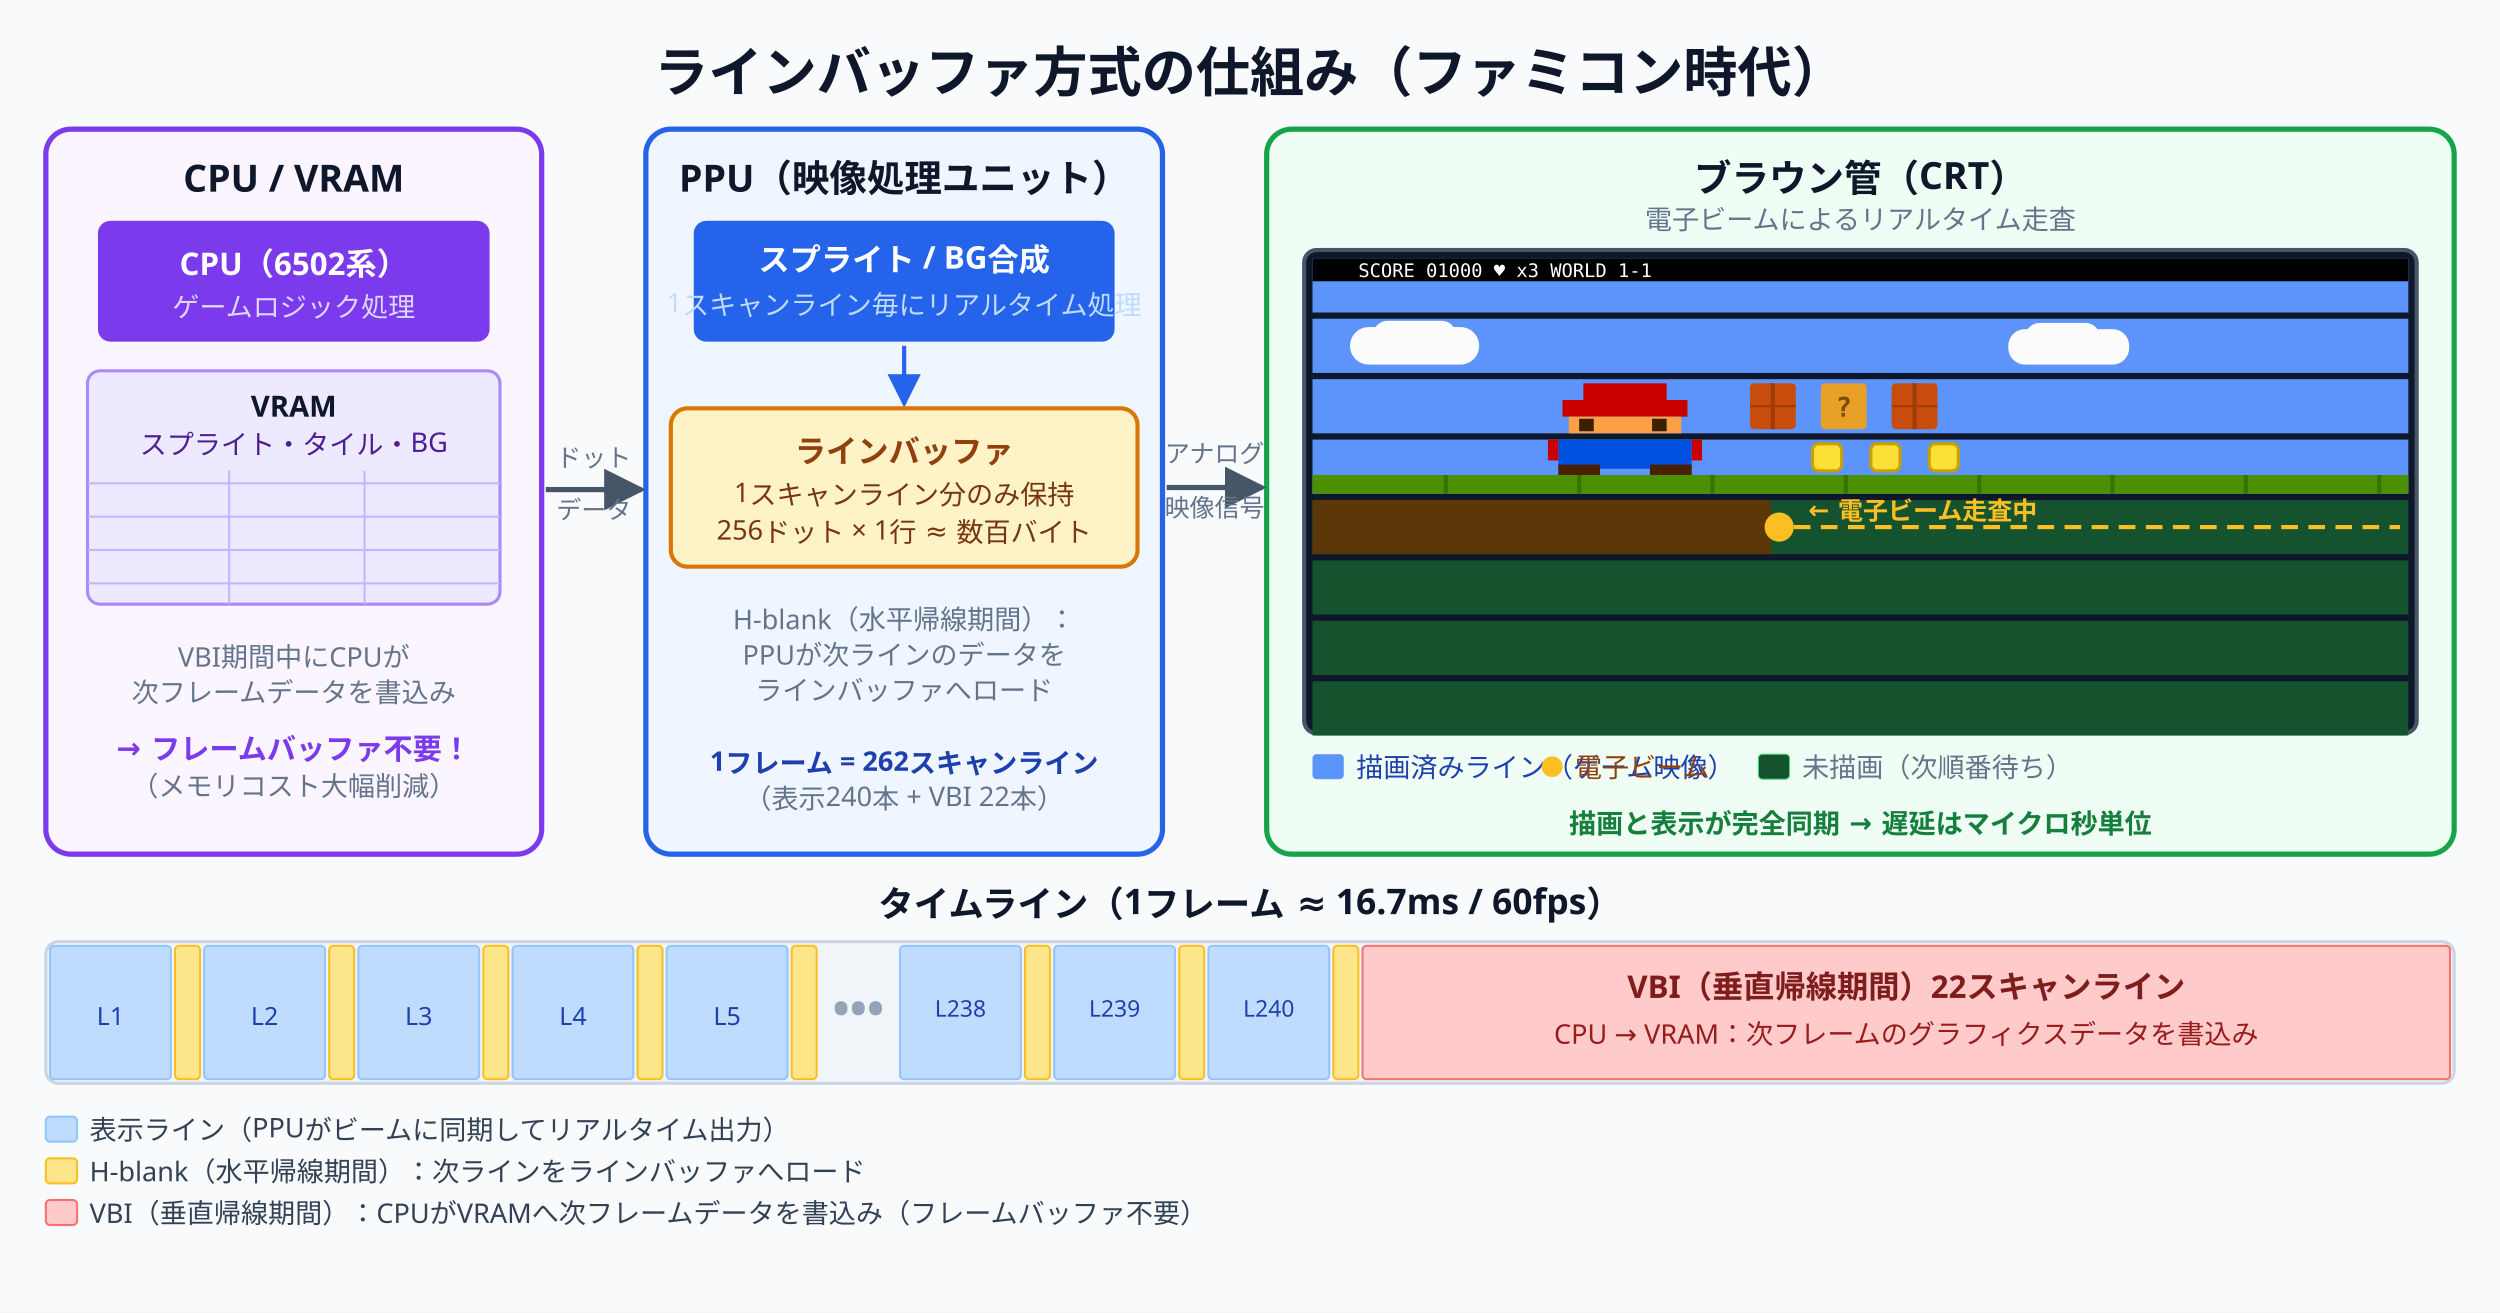
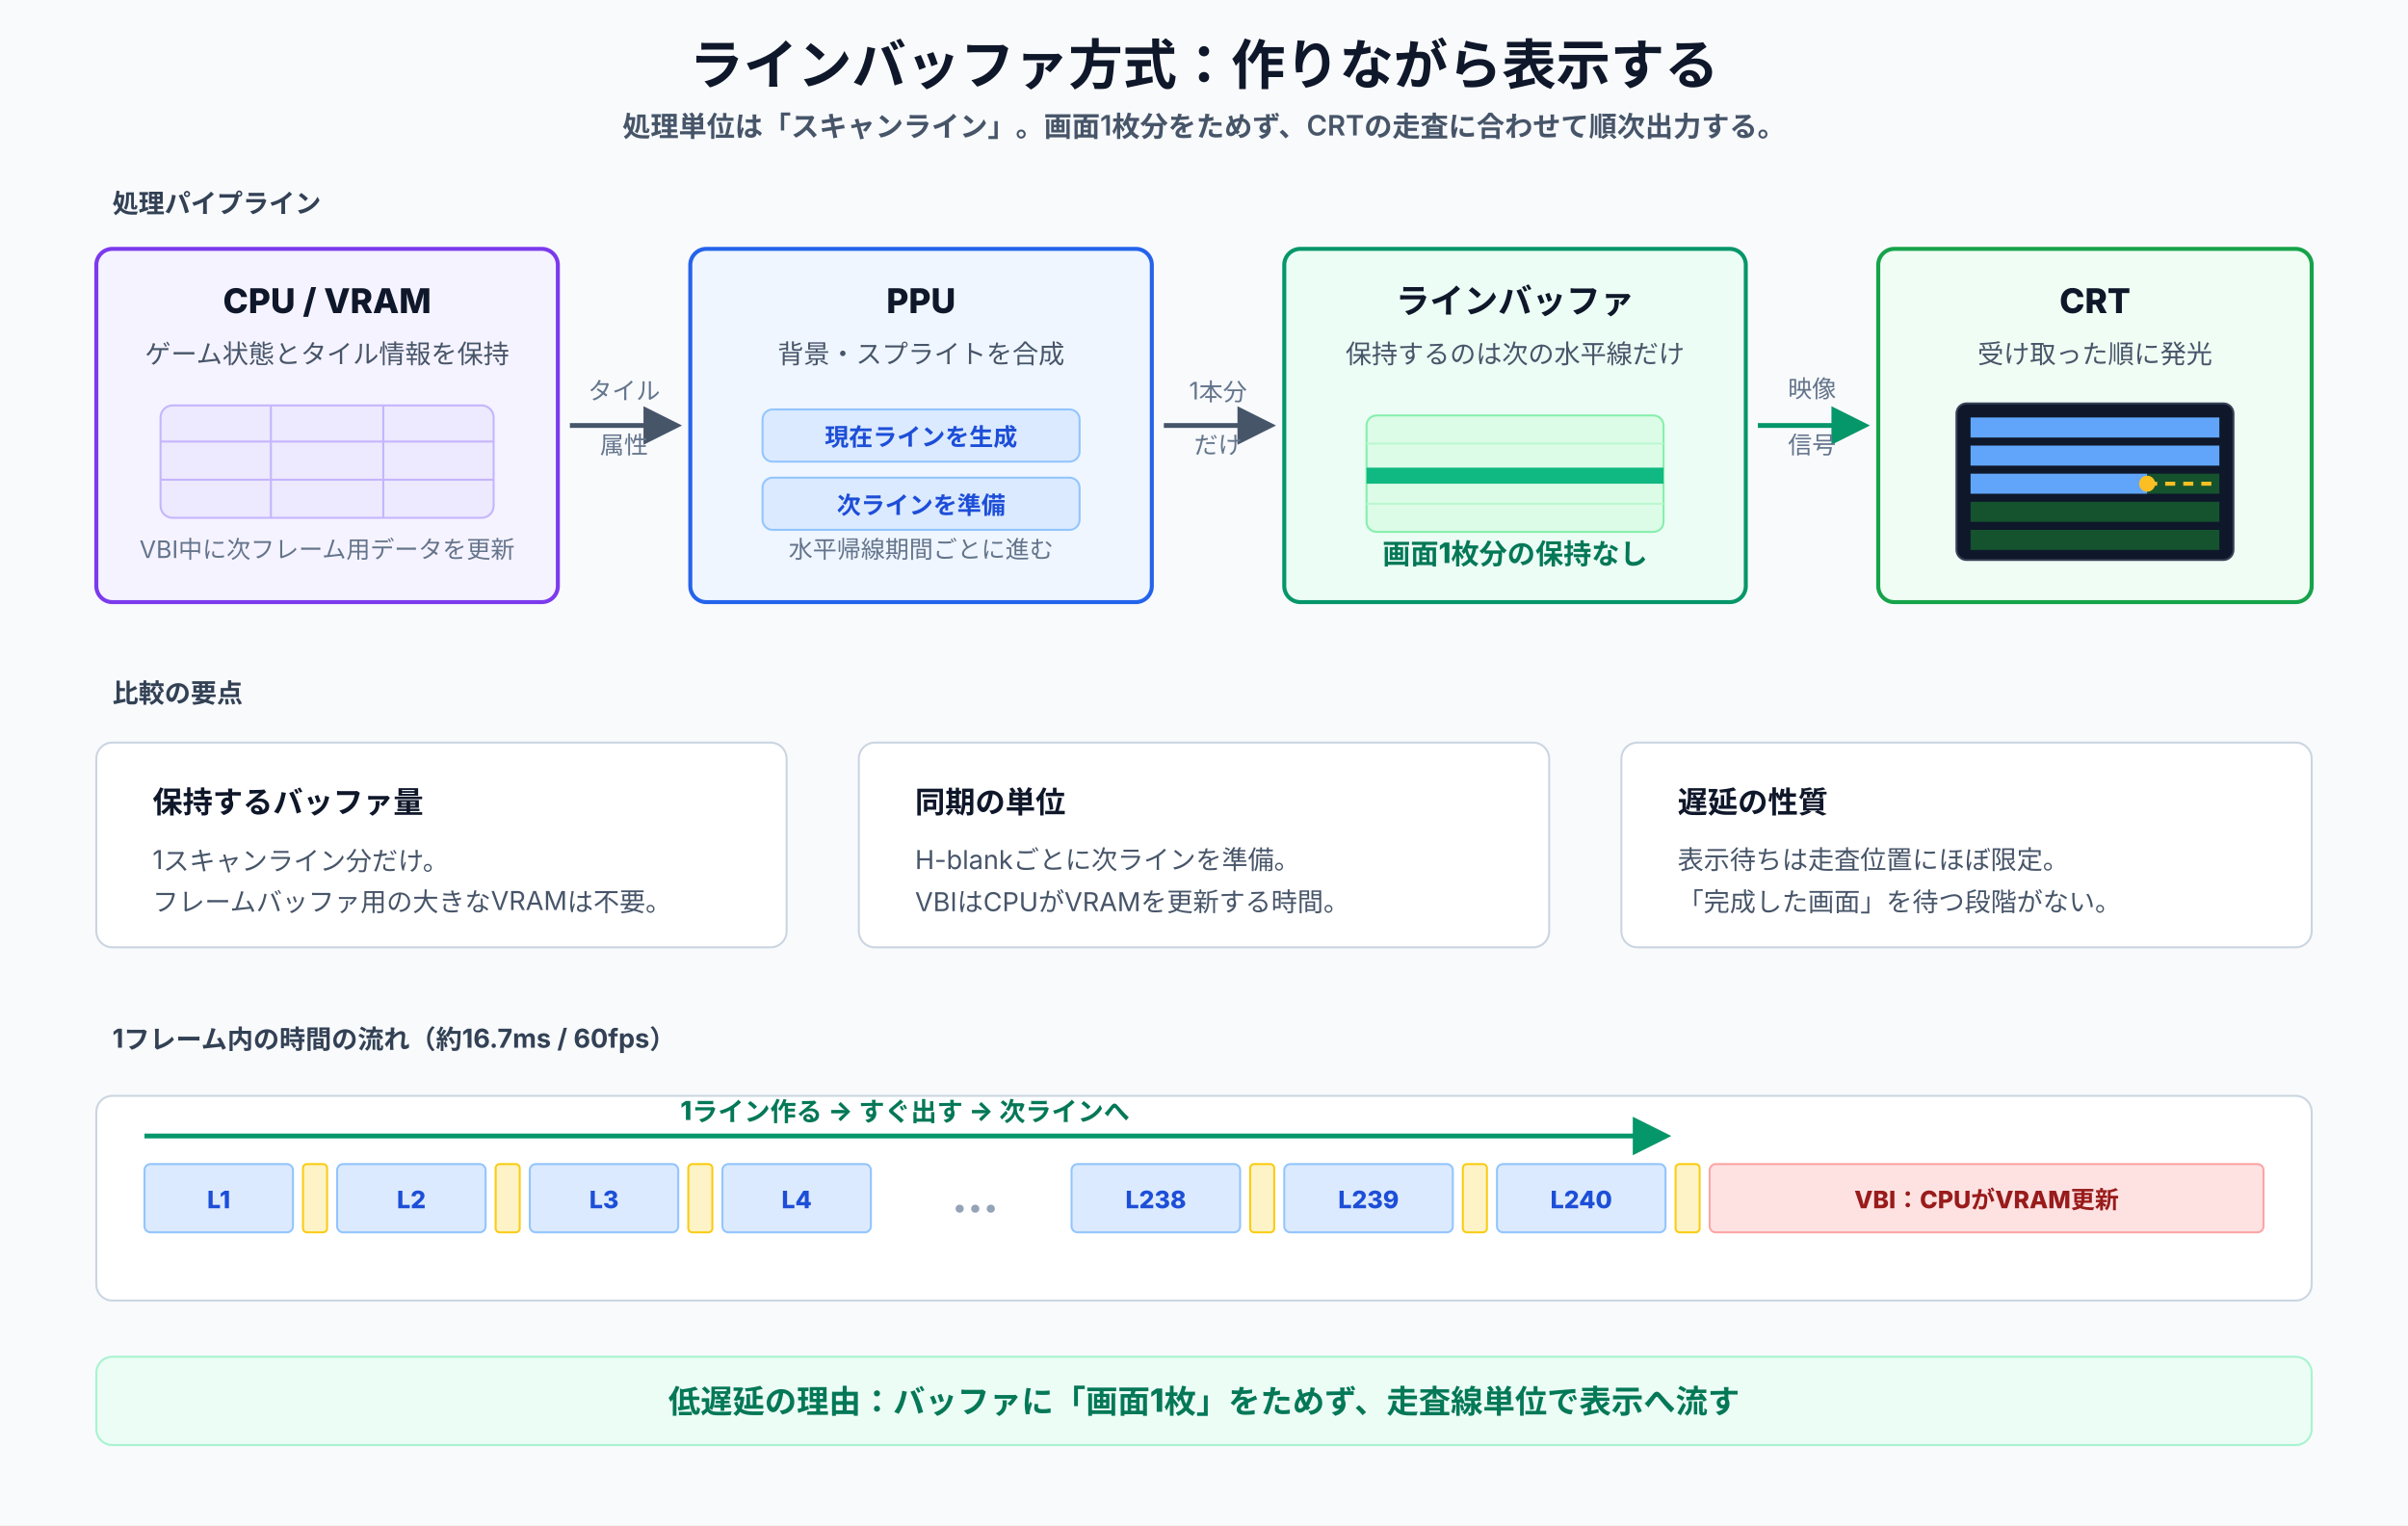
- <svg xmlns="http://www.w3.org/2000/svg" width="1200" height="630" viewBox="0 0 1200 630" role="img" aria-labelledby="title1 desc1">
+ <svg xmlns="http://www.w3.org/2000/svg" width="1200" height="760" viewBox="0 0 1200 760" role="img" aria-labelledby="title desc">
  <defs>
-     <marker id="arr" viewBox="0 0 10 10" refX="9" refY="5" markerWidth="8" markerHeight="8" orient="auto">
+     <marker id="arrow" viewBox="0 0 10 10" refX="8.5" refY="5" markerWidth="8" markerHeight="8" orient="auto">
      <path d="M 0 0 L 10 5 L 0 10 z" fill="#475569" />
    </marker>
-     <marker id="arrB" viewBox="0 0 10 10" refX="9" refY="5" markerWidth="8" markerHeight="8" orient="auto">
-       <path d="M 0 0 L 10 5 L 0 10 z" fill="#2563eb" />
+     <marker id="arrow-green" viewBox="0 0 10 10" refX="8.5" refY="5" markerWidth="8" markerHeight="8" orient="auto">
+       <path d="M 0 0 L 10 5 L 0 10 z" fill="#059669" />
    </marker>
+     <style>
+       text { font-family: -apple-system, BlinkMacSystemFont, "Hiragino Sans", "Yu Gothic", "Noto Sans JP", sans-serif; }
+       .title { fill: #0f172a; font-size: 27px; font-weight: 800; }
+       .subtitle { fill: #475569; font-size: 14px; font-weight: 600; }
+       .section { fill: #334155; font-size: 13px; font-weight: 700; letter-spacing: 0; }
+       .node-title { fill: #0f172a; font-size: 17px; font-weight: 800; }
+       .node-text { fill: #475569; font-size: 13px; }
+       .small { fill: #64748b; font-size: 12px; }
+       .label { fill: #334155; font-size: 13px; font-weight: 700; }
+       .metric-title { fill: #0f172a; font-size: 15px; font-weight: 800; }
+       .metric-body { fill: #475569; font-size: 13px; }
+       .accent { fill: #047857; font-size: 14px; font-weight: 800; }
+     </style>
  </defs>
-   <rect width="1200" height="630" fill="#f8fafc" />
-   <text x="600" y="44" text-anchor="middle" fill="#0f172a" font-family="sans-serif" font-size="26" font-weight="700">ラインバッファ方式の仕組み（ファミコン時代）</text>
-   <rect x="22" y="62" width="238" height="348" rx="12" fill="#faf5ff" stroke="#7c3aed" stroke-width="2.5" />
-   <text x="141" y="92" text-anchor="middle" fill="#0f172a" font-family="sans-serif" font-size="18" font-weight="700">CPU / VRAM</text>
-   <rect x="47" y="106" width="188" height="58" rx="6" fill="#7c3aed" />
-   <text x="141" y="132" text-anchor="middle" fill="#ffffff" font-family="sans-serif" font-size="15" font-weight="700">CPU（6502系）</text>
-   <text x="141" y="152" text-anchor="middle" fill="#ddd6fe" font-family="sans-serif" font-size="13">ゲームロジック処理</text>
-   <rect x="42" y="178" width="198" height="112" rx="6" fill="#ede9fe" stroke="#a78bfa" stroke-width="1.5" />
-   <text x="141" y="200" text-anchor="middle" fill="#0f172a" font-family="sans-serif" font-size="14" font-weight="700">VRAM</text>
-   <text x="141" y="218" text-anchor="middle" fill="#4c1d95" font-family="sans-serif" font-size="13">スプライト・タイル・BG</text>
-   <line x1="42" y1="232" x2="240" y2="232" stroke="#c4b5fd" stroke-width="1" />
-   <line x1="42" y1="248" x2="240" y2="248" stroke="#c4b5fd" stroke-width="1" />
-   <line x1="42" y1="264" x2="240" y2="264" stroke="#c4b5fd" stroke-width="1" />
-   <line x1="42" y1="280" x2="240" y2="280" stroke="#c4b5fd" stroke-width="1" />
-   <line x1="110" y1="226" x2="110" y2="290" stroke="#c4b5fd" stroke-width="1" />
-   <line x1="175" y1="226" x2="175" y2="290" stroke="#c4b5fd" stroke-width="1" />
-   <text x="141" y="320" text-anchor="middle" fill="#64748b" font-family="sans-serif" font-size="13">VBI期間中にCPUが</text>
-   <text x="141" y="337" text-anchor="middle" fill="#64748b" font-family="sans-serif" font-size="13">次フレームデータを書込み</text>
-   <text x="141" y="364" text-anchor="middle" fill="#7c3aed" font-family="sans-serif" font-size="14" font-weight="700">→ フレームバッファ不要！</text>
-   <text x="141" y="382" text-anchor="middle" fill="#64748b" font-family="sans-serif" font-size="13">（メモリコスト大幅削減）</text>
-   <rect x="310" y="62" width="248" height="348" rx="12" fill="#eff6ff" stroke="#2563eb" stroke-width="2.5" />
-   <text x="434" y="92" text-anchor="middle" fill="#0f172a" font-family="sans-serif" font-size="18" font-weight="700">PPU（映像処理ユニット）</text>
-   <rect x="333" y="106" width="202" height="58" rx="6" fill="#2563eb" />
-   <text x="434" y="130" text-anchor="middle" fill="#ffffff" font-family="sans-serif" font-size="15" font-weight="700">スプライト / BG合成</text>
-   <text x="434" y="150" text-anchor="middle" fill="#bfdbfe" font-family="sans-serif" font-size="13">1スキャンライン毎にリアルタイム処理</text>
-   <path d="M 434 166 L 434 194" stroke="#2563eb" stroke-width="2" fill="none" marker-end="url(#arrB)" />
-   <rect x="322" y="196" width="224" height="76" rx="8" fill="#fef3c7" stroke="#d97706" stroke-width="2" />
-   <text x="434" y="222" text-anchor="middle" fill="#92400e" font-family="sans-serif" font-size="15" font-weight="700">ラインバッファ</text>
-   <text x="434" y="241" text-anchor="middle" fill="#78350f" font-family="sans-serif" font-size="13">1スキャンライン分のみ保持</text>
-   <text x="434" y="259" text-anchor="middle" fill="#78350f" font-family="sans-serif" font-size="13">256ドット × 1行 ≈ 数百バイト</text>
-   <text x="434" y="302" text-anchor="middle" fill="#64748b" font-family="sans-serif" font-size="13">H-blank（水平帰線期間）：</text>
-   <text x="434" y="319" text-anchor="middle" fill="#64748b" font-family="sans-serif" font-size="13">PPUが次ラインのデータを</text>
-   <text x="434" y="336" text-anchor="middle" fill="#64748b" font-family="sans-serif" font-size="13">ラインバッファへロード</text>
-   <text x="434" y="370" text-anchor="middle" fill="#1e40af" font-family="sans-serif" font-size="13" font-weight="600">1フレーム = 262スキャンライン</text>
-   <text x="434" y="388" text-anchor="middle" fill="#64748b" font-family="sans-serif" font-size="13">（表示240本 + VBI 22本）</text>
-   <rect x="608" y="62" width="570" height="348" rx="12" fill="#f0fdf4" stroke="#16a34a" stroke-width="2.5" />
-   <text x="893" y="92" text-anchor="middle" fill="#0f172a" font-family="sans-serif" font-size="18" font-weight="700">ブラウン管（CRT）</text>
-   <text x="893" y="110" text-anchor="middle" fill="#64748b" font-family="sans-serif" font-size="13">電子ビームによるリアルタイム走査</text>
-   <rect x="626" y="120" width="534" height="232" rx="6" fill="#0f172a" stroke="#475569" stroke-width="2" />
-   <rect x="630" y="124" width="526" height="26" fill="#5c94fc" />
-   <rect x="630" y="124" width="526" height="11" fill="#000000" />
-   <text x="652" y="133" fill="#ffffff" font-family="monospace" font-size="9">SCORE  01000          ♥ x3     WORLD 1-1</text>
-   <rect x="630" y="153" width="526" height="26" fill="#5c94fc" />
-   <rect x="648" y="157" width="62" height="18" rx="9" fill="#fcfcfc" />
-   <rect x="659" y="154" width="40" height="15" rx="7" fill="#fcfcfc" />
-   <rect x="964" y="158" width="58" height="17" rx="8" fill="#fcfcfc" />
-   <rect x="972" y="155" width="36" height="14" rx="7" fill="#fcfcfc" />
-   <rect x="630" y="182" width="526" height="26" fill="#5c94fc" />
-   <rect x="760" y="184" width="40" height="8" fill="#c80000" />
-   <rect x="750" y="192" width="60" height="8" fill="#c80000" />
-   <rect x="753" y="200" width="54" height="8" fill="#fca048" />
-   <rect x="758" y="201" width="7" height="6" fill="#3a2000" />
-   <rect x="793" y="201" width="7" height="6" fill="#3a2000" />
-   <rect x="840" y="184" width="22" height="22" rx="2" fill="#c84c0c" />
-   <line x1="851" y1="184" x2="851" y2="206" stroke="#a03c08" stroke-width="2" />
-   <line x1="840" y1="195" x2="862" y2="195" stroke="#a03c08" stroke-width="1" />
-   <rect x="874" y="184" width="22" height="22" rx="2" fill="#e8a028" />
-   <text x="885" y="200" text-anchor="middle" fill="#7c4c00" font-family="monospace" font-size="13" font-weight="700">?</text>
-   <rect x="908" y="184" width="22" height="22" rx="2" fill="#c84c0c" />
-   <line x1="919" y1="184" x2="919" y2="206" stroke="#a03c08" stroke-width="2" />
-   <line x1="908" y1="195" x2="930" y2="195" stroke="#a03c08" stroke-width="1" />
-   <rect x="630" y="211" width="526" height="26" fill="#5c94fc" />
-   <rect x="748" y="211" width="64" height="14" fill="#0050e0" />
-   <rect x="743" y="211" width="5" height="10" fill="#c80000" />
-   <rect x="812" y="211" width="5" height="10" fill="#c80000" />
-   <rect x="748" y="223" width="20" height="7" fill="#4a2000" />
-   <rect x="792" y="223" width="20" height="7" fill="#4a2000" />
-   <rect x="870" y="213" width="14" height="13" rx="3" fill="#fce038" stroke="#c8a000" stroke-width="1.5" />
-   <rect x="898" y="213" width="14" height="13" rx="3" fill="#fce038" stroke="#c8a000" stroke-width="1.5" />
-   <rect x="926" y="213" width="14" height="13" rx="3" fill="#fce038" stroke="#c8a000" stroke-width="1.5" />
-   <rect x="630" y="228" width="526" height="9" fill="#4a9000" />
-   <line x1="694" y1="228" x2="694" y2="237" stroke="#3a7000" stroke-width="2" />
-   <line x1="758" y1="228" x2="758" y2="237" stroke="#3a7000" stroke-width="2" />
-   <line x1="822" y1="228" x2="822" y2="237" stroke="#3a7000" stroke-width="2" />
-   <line x1="886" y1="228" x2="886" y2="237" stroke="#3a7000" stroke-width="2" />
-   <line x1="950" y1="228" x2="950" y2="237" stroke="#3a7000" stroke-width="2" />
-   <line x1="1014" y1="228" x2="1014" y2="237" stroke="#3a7000" stroke-width="2" />
-   <line x1="1078" y1="228" x2="1078" y2="237" stroke="#3a7000" stroke-width="2" />
-   <line x1="1142" y1="228" x2="1142" y2="237" stroke="#3a7000" stroke-width="2" />
-   <rect x="630" y="240" width="526" height="26" fill="#14532d" />
-   <rect x="630" y="240" width="220" height="26" fill="#5c3808" />
-   <circle cx="854" cy="253" r="7" fill="#fbbf24" />
-   <line x1="861" y1="253" x2="1152" y2="253" stroke="#fbbf24" stroke-width="2" stroke-dasharray="8,5" />
-   <text x="868" y="249" fill="#fbbf24" font-family="sans-serif" font-size="12" font-weight="700">← 電子ビーム走査中</text>
-   <rect x="630" y="269" width="526" height="26" fill="#14532d" />
-   <rect x="630" y="298" width="526" height="26" fill="#14532d" />
-   <rect x="630" y="327" width="526" height="26" fill="#14532d" />
-   <rect x="630" y="362" width="15" height="12" fill="#5c94fc" rx="2" />
-   <text x="651" y="373" fill="#1e40af" font-family="sans-serif" font-size="13">描画済みライン（ゲーム映像）</text>
-   <circle cx="745" cy="368" r="5" fill="#fbbf24" />
-   <text x="756" y="373" fill="#92400e" font-family="sans-serif" font-size="13">電子ビーム</text>
-   <rect x="844" y="362" width="15" height="12" fill="#14532d" stroke="#4ade80" stroke-width="0.5" rx="2" />
-   <text x="865" y="373" fill="#64748b" font-family="sans-serif" font-size="13">未描画（次順番待ち）</text>
-   <text x="893" y="400" text-anchor="middle" fill="#15803d" font-family="sans-serif" font-size="13" font-weight="700">描画と表示が完全同期 → 遅延はマイクロ秒単位</text>
-   <path d="M 262 235 L 308 235" stroke="#475569" stroke-width="2.5" fill="none" marker-end="url(#arr)" />
-   <text x="285" y="224" text-anchor="middle" fill="#64748b" font-family="sans-serif" font-size="12">ドット</text>
-   <text x="285" y="249" text-anchor="middle" fill="#64748b" font-family="sans-serif" font-size="12">データ</text>
-   <path d="M 560 234 L 606 234" stroke="#475569" stroke-width="2.5" fill="none" marker-end="url(#arr)" />
-   <text x="583" y="222" text-anchor="middle" fill="#64748b" font-family="sans-serif" font-size="12">アナログ</text>
-   <text x="583" y="248" text-anchor="middle" fill="#64748b" font-family="sans-serif" font-size="12">映像信号</text>
-   <text x="600" y="440" text-anchor="middle" fill="#0f172a" font-family="sans-serif" font-size="17" font-weight="700">タイムライン（1フレーム ≈ 16.7ms / 60fps）</text>
-   <rect x="22" y="452" width="1156" height="68" rx="6" fill="#f1f5f9" stroke="#cbd5e1" stroke-width="1.5" />
-   <rect x="24" y="454" width="58" height="64" rx="2" fill="#bfdbfe" stroke="#93c5fd" stroke-width="1" />
-   <text x="53" y="492" text-anchor="middle" fill="#1e40af" font-family="sans-serif" font-size="12">L1</text>
-   <rect x="84" y="454" width="12" height="64" rx="2" fill="#fde68a" stroke="#fbbf24" stroke-width="1" />
-   <rect x="98" y="454" width="58" height="64" rx="2" fill="#bfdbfe" stroke="#93c5fd" stroke-width="1" />
-   <text x="127" y="492" text-anchor="middle" fill="#1e40af" font-family="sans-serif" font-size="12">L2</text>
-   <rect x="158" y="454" width="12" height="64" rx="2" fill="#fde68a" stroke="#fbbf24" stroke-width="1" />
-   <rect x="172" y="454" width="58" height="64" rx="2" fill="#bfdbfe" stroke="#93c5fd" stroke-width="1" />
-   <text x="201" y="492" text-anchor="middle" fill="#1e40af" font-family="sans-serif" font-size="12">L3</text>
-   <rect x="232" y="454" width="12" height="64" rx="2" fill="#fde68a" stroke="#fbbf24" stroke-width="1" />
-   <rect x="246" y="454" width="58" height="64" rx="2" fill="#bfdbfe" stroke="#93c5fd" stroke-width="1" />
-   <text x="275" y="492" text-anchor="middle" fill="#1e40af" font-family="sans-serif" font-size="12">L4</text>
-   <rect x="306" y="454" width="12" height="64" rx="2" fill="#fde68a" stroke="#fbbf24" stroke-width="1" />
-   <rect x="320" y="454" width="58" height="64" rx="2" fill="#bfdbfe" stroke="#93c5fd" stroke-width="1" />
-   <text x="349" y="492" text-anchor="middle" fill="#1e40af" font-family="sans-serif" font-size="12">L5</text>
-   <rect x="380" y="454" width="12" height="64" rx="2" fill="#fde68a" stroke="#fbbf24" stroke-width="1" />
-   <text x="412" y="492" text-anchor="middle" fill="#94a3b8" font-family="sans-serif" font-size="22" font-weight="700">•••</text>
-   <rect x="432" y="454" width="58" height="64" rx="2" fill="#bfdbfe" stroke="#93c5fd" stroke-width="1" />
-   <text x="461" y="488" text-anchor="middle" fill="#1e40af" font-family="sans-serif" font-size="11">L238</text>
-   <rect x="492" y="454" width="12" height="64" rx="2" fill="#fde68a" stroke="#fbbf24" stroke-width="1" />
-   <rect x="506" y="454" width="58" height="64" rx="2" fill="#bfdbfe" stroke="#93c5fd" stroke-width="1" />
-   <text x="535" y="488" text-anchor="middle" fill="#1e40af" font-family="sans-serif" font-size="11">L239</text>
-   <rect x="566" y="454" width="12" height="64" rx="2" fill="#fde68a" stroke="#fbbf24" stroke-width="1" />
-   <rect x="580" y="454" width="58" height="64" rx="2" fill="#bfdbfe" stroke="#93c5fd" stroke-width="1" />
-   <text x="609" y="488" text-anchor="middle" fill="#1e40af" font-family="sans-serif" font-size="11">L240</text>
-   <rect x="640" y="454" width="12" height="64" rx="2" fill="#fde68a" stroke="#fbbf24" stroke-width="1" />
-   <rect x="654" y="454" width="522" height="64" rx="2" fill="#fecaca" stroke="#f87171" stroke-width="1" />
-   <text x="915" y="479" text-anchor="middle" fill="#7f1d1d" font-family="sans-serif" font-size="15" font-weight="700">VBI（垂直帰線期間）22スキャンライン</text>
-   <text x="915" y="501" text-anchor="middle" fill="#991b1b" font-family="sans-serif" font-size="13">CPU → VRAM：次フレームのグラフィクスデータを書込み</text>
-   <rect x="22" y="536" width="15" height="12" rx="2" fill="#bfdbfe" stroke="#93c5fd" stroke-width="1" />
-   <text x="43" y="547" fill="#334155" font-family="sans-serif" font-size="13">表示ライン（PPUがビームに同期してリアルタイム出力）</text>
-   <rect x="22" y="556" width="15" height="12" rx="2" fill="#fde68a" stroke="#fbbf24" stroke-width="1" />
-   <text x="43" y="567" fill="#334155" font-family="sans-serif" font-size="13">H-blank（水平帰線期間）：次ラインをラインバッファへロード</text>
-   <rect x="22" y="576" width="15" height="12" rx="2" fill="#fecaca" stroke="#f87171" stroke-width="1" />
-   <text x="43" y="587" fill="#334155" font-family="sans-serif" font-size="13">VBI（垂直帰線期間）：CPUがVRAMへ次フレームデータを書込み（フレームバッファ不要）</text>
+   <rect width="1200" height="760" fill="#f8fafc" />
+   <text x="600" y="42" text-anchor="middle" class="title">ラインバッファ方式：作りながら表示する</text>
+   <text x="600" y="68" text-anchor="middle" class="subtitle">処理単位は「スキャンライン」。画面1枚分をためず、CRTの走査に合わせて順次出力する。</text>
+   <text x="56" y="106" class="section">処理パイプライン</text>
+   <rect x="48" y="124" width="230" height="176" rx="8" fill="#f5f3ff" stroke="#7c3aed" stroke-width="2" />
+   <text x="163" y="156" text-anchor="middle" class="node-title">CPU / VRAM</text>
+   <text x="163" y="181" text-anchor="middle" class="node-text">ゲーム状態とタイル情報を保持</text>
+   <rect x="80" y="202" width="166" height="56" rx="6" fill="#ede9fe" stroke="#c4b5fd" />
+   <line x1="80" y1="220" x2="246" y2="220" stroke="#c4b5fd" />
+   <line x1="80" y1="239" x2="246" y2="239" stroke="#c4b5fd" />
+   <line x1="135" y1="202" x2="135" y2="258" stroke="#c4b5fd" />
+   <line x1="191" y1="202" x2="191" y2="258" stroke="#c4b5fd" />
+   <text x="163" y="278" text-anchor="middle" class="small">VBI中に次フレーム用データを更新</text>
+   <path d="M 284 212 L 337 212" stroke="#475569" stroke-width="2.4" fill="none" marker-end="url(#arrow)" />
+   <text x="311" y="199" text-anchor="middle" class="small">タイル</text>
+   <text x="311" y="226" text-anchor="middle" class="small">属性</text>
+   <rect x="344" y="124" width="230" height="176" rx="8" fill="#eff6ff" stroke="#2563eb" stroke-width="2" />
+   <text x="459" y="156" text-anchor="middle" class="node-title">PPU</text>
+   <text x="459" y="181" text-anchor="middle" class="node-text">背景・スプライトを合成</text>
+   <rect x="380" y="204" width="158" height="26" rx="5" fill="#dbeafe" stroke="#93c5fd" />
+   <rect x="380" y="238" width="158" height="26" rx="5" fill="#dbeafe" stroke="#93c5fd" />
+   <text x="459" y="222" text-anchor="middle" fill="#1d4ed8" font-size="12" font-weight="700">現在ラインを生成</text>
+   <text x="459" y="256" text-anchor="middle" fill="#1d4ed8" font-size="12" font-weight="700">次ラインを準備</text>
+   <text x="459" y="278" text-anchor="middle" class="small">水平帰線期間ごとに進む</text>
+   <path d="M 580 212 L 633 212" stroke="#475569" stroke-width="2.4" fill="none" marker-end="url(#arrow)" />
+   <text x="607" y="199" text-anchor="middle" class="small">1本分</text>
+   <text x="607" y="226" text-anchor="middle" class="small">だけ</text>
+   <rect x="640" y="124" width="230" height="176" rx="8" fill="#ecfdf5" stroke="#059669" stroke-width="2" />
+   <text x="755" y="156" text-anchor="middle" class="node-title">ラインバッファ</text>
+   <text x="755" y="181" text-anchor="middle" class="node-text">保持するのは次の水平線だけ</text>
+   <rect x="681" y="207" width="148" height="58" rx="5" fill="#dcfce7" stroke="#86efac" />
+   <line x1="681" y1="221" x2="829" y2="221" stroke="#bbf7d0" />
+   <line x1="681" y1="236" x2="829" y2="236" stroke="#bbf7d0" />
+   <line x1="681" y1="251" x2="829" y2="251" stroke="#bbf7d0" />
+   <rect x="681" y="233" width="148" height="8" fill="#10b981" />
+   <text x="755" y="281" text-anchor="middle" class="accent">画面1枚分の保持なし</text>
+   <path d="M 876 212 L 929 212" stroke="#059669" stroke-width="2.4" fill="none" marker-end="url(#arrow-green)" />
+   <text x="903" y="198" text-anchor="middle" class="small">映像</text>
+   <text x="903" y="226" text-anchor="middle" class="small">信号</text>
+   <rect x="936" y="124" width="216" height="176" rx="8" fill="#f0fdf4" stroke="#16a34a" stroke-width="2" />
+   <text x="1044" y="156" text-anchor="middle" class="node-title">CRT</text>
+   <text x="1044" y="181" text-anchor="middle" class="node-text">受け取った順に発光</text>
+   <rect x="975" y="201" width="138" height="78" rx="5" fill="#0f172a" stroke="#334155" />
+   <rect x="982" y="208" width="124" height="10" fill="#60a5fa" />
+   <rect x="982" y="222" width="124" height="10" fill="#60a5fa" />
+   <rect x="982" y="236" width="88" height="10" fill="#60a5fa" />
+   <rect x="1070" y="236" width="36" height="10" fill="#14532d" />
+   <line x1="1070" y1="241" x2="1104" y2="241" stroke="#fbbf24" stroke-width="2" stroke-dasharray="5 4" />
+   <circle cx="1070" cy="241" r="4" fill="#fbbf24" />
+   <rect x="982" y="250" width="124" height="10" fill="#14532d" />
+   <rect x="982" y="264" width="124" height="10" fill="#14532d" />
+   <text x="56" y="350" class="section">比較の要点</text>
+   <rect x="48" y="370" width="344" height="102" rx="8" fill="#ffffff" stroke="#cbd5e1" />
+   <text x="76" y="405" class="metric-title">保持するバッファ量</text>
+   <text x="76" y="433" class="metric-body">1スキャンライン分だけ。</text>
+   <text x="76" y="454" class="metric-body">フレームバッファ用の大きなVRAMは不要。</text>
+   <rect x="428" y="370" width="344" height="102" rx="8" fill="#ffffff" stroke="#cbd5e1" />
+   <text x="456" y="405" class="metric-title">同期の単位</text>
+   <text x="456" y="433" class="metric-body">H-blankごとに次ラインを準備。</text>
+   <text x="456" y="454" class="metric-body">VBIはCPUがVRAMを更新する時間。</text>
+   <rect x="808" y="370" width="344" height="102" rx="8" fill="#ffffff" stroke="#cbd5e1" />
+   <text x="836" y="405" class="metric-title">遅延の性質</text>
+   <text x="836" y="433" class="metric-body">表示待ちは走査位置にほぼ限定。</text>
+   <text x="836" y="454" class="metric-body">「完成した画面」を待つ段階がない。</text>
+   <text x="56" y="522" class="section">1フレーム内の時間の流れ（約16.7ms / 60fps）</text>
+   <rect x="48" y="546" width="1104" height="102" rx="8" fill="#ffffff" stroke="#cbd5e1" />
+   <rect x="72" y="580" width="74" height="34" rx="3" fill="#dbeafe" stroke="#93c5fd" />
+   <rect x="151" y="580" width="12" height="34" rx="2" fill="#fef3c7" stroke="#facc15" />
+   <rect x="168" y="580" width="74" height="34" rx="3" fill="#dbeafe" stroke="#93c5fd" />
+   <rect x="247" y="580" width="12" height="34" rx="2" fill="#fef3c7" stroke="#facc15" />
+   <rect x="264" y="580" width="74" height="34" rx="3" fill="#dbeafe" stroke="#93c5fd" />
+   <rect x="343" y="580" width="12" height="34" rx="2" fill="#fef3c7" stroke="#facc15" />
+   <rect x="360" y="580" width="74" height="34" rx="3" fill="#dbeafe" stroke="#93c5fd" />
+   <text x="486" y="604" text-anchor="middle" fill="#94a3b8" font-size="22" font-weight="800">...</text>
+   <rect x="534" y="580" width="84" height="34" rx="3" fill="#dbeafe" stroke="#93c5fd" />
+   <rect x="623" y="580" width="12" height="34" rx="2" fill="#fef3c7" stroke="#facc15" />
+   <rect x="640" y="580" width="84" height="34" rx="3" fill="#dbeafe" stroke="#93c5fd" />
+   <rect x="729" y="580" width="12" height="34" rx="2" fill="#fef3c7" stroke="#facc15" />
+   <rect x="746" y="580" width="84" height="34" rx="3" fill="#dbeafe" stroke="#93c5fd" />
+   <rect x="835" y="580" width="12" height="34" rx="2" fill="#fef3c7" stroke="#facc15" />
+   <rect x="852" y="580" width="276" height="34" rx="3" fill="#fee2e2" stroke="#fca5a5" />
+   <text x="109" y="602" text-anchor="middle" fill="#1d4ed8" font-size="12" font-weight="800">L1</text>
+   <text x="205" y="602" text-anchor="middle" fill="#1d4ed8" font-size="12" font-weight="800">L2</text>
+   <text x="301" y="602" text-anchor="middle" fill="#1d4ed8" font-size="12" font-weight="800">L3</text>
+   <text x="397" y="602" text-anchor="middle" fill="#1d4ed8" font-size="12" font-weight="800">L4</text>
+   <text x="576" y="602" text-anchor="middle" fill="#1d4ed8" font-size="12" font-weight="800">L238</text>
+   <text x="682" y="602" text-anchor="middle" fill="#1d4ed8" font-size="12" font-weight="800">L239</text>
+   <text x="788" y="602" text-anchor="middle" fill="#1d4ed8" font-size="12" font-weight="800">L240</text>
+   <text x="990" y="602" text-anchor="middle" fill="#991b1b" font-size="12" font-weight="800">VBI：CPUがVRAM更新</text>
+   <path d="M 72 566 L 830 566" stroke="#059669" stroke-width="2.4" fill="none" marker-end="url(#arrow-green)" />
+   <text x="451" y="558" text-anchor="middle" fill="#047857" font-size="13" font-weight="800">1ライン作る → すぐ出す → 次ラインへ</text>
+   <rect x="48" y="676" width="1104" height="44" rx="8" fill="#ecfdf5" stroke="#a7f3d0" />
+   <text x="600" y="704" text-anchor="middle" fill="#047857" font-size="16" font-weight="800">低遅延の理由：バッファに「画面1枚」をためず、走査線単位で表示へ流す</text>
</svg>
